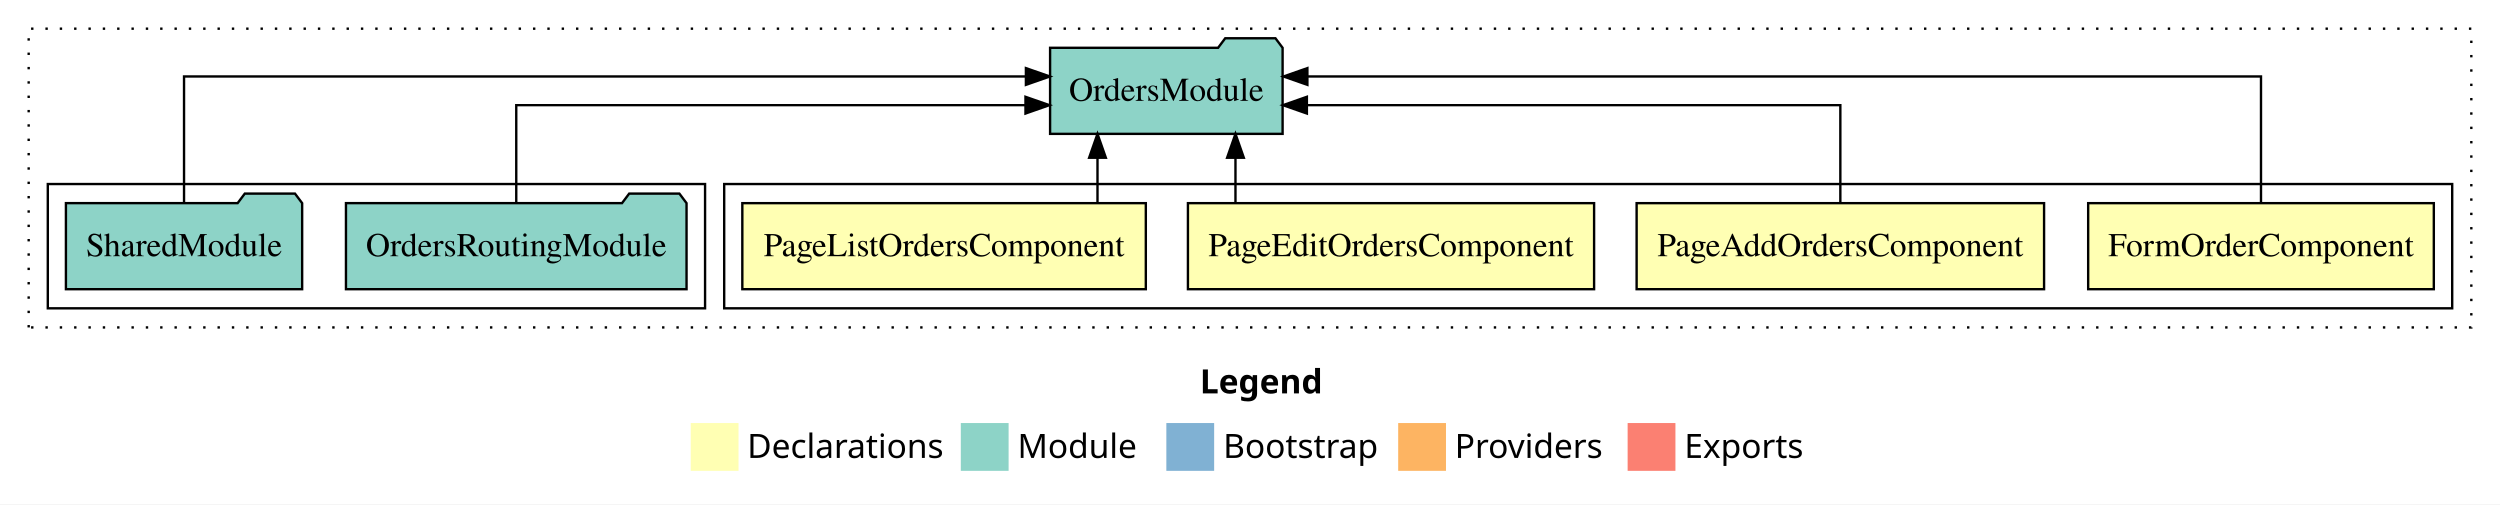
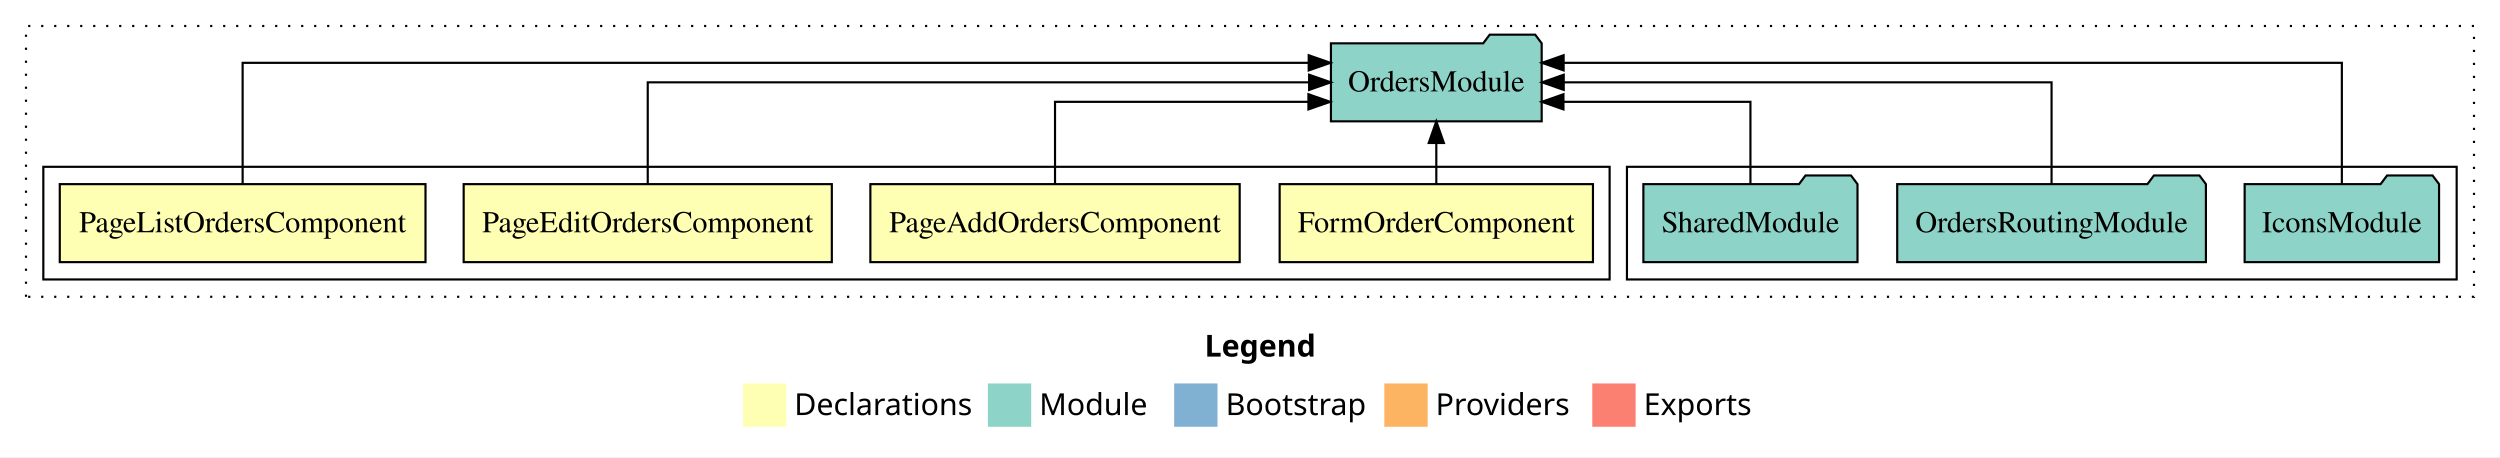
- <svg xmlns="http://www.w3.org/2000/svg" width="1046pt" height="211pt" viewBox="0.00 0.00 1046.00 211.00">
+ <svg xmlns="http://www.w3.org/2000/svg" width="1154pt" height="211pt" viewBox="0.00 0.00 1154.00 211.00">
  <g id="graph0" class="graph" transform="scale(1 1) rotate(0) translate(4 207)">
-     <polygon fill="white" stroke="transparent" points="-4,4 -4,-207 1042,-207 1042,4 -4,4" />
-     <text text-anchor="start" x="498.01" y="-42.4" font-family="sans-serif" font-weight="bold" font-size="14.00">Legend</text>
-     <polygon fill="#ffffb3" stroke="transparent" points="285,-10 285,-30 305,-30 305,-10 285,-10" />
-     <text text-anchor="start" x="308.63" y="-15.4" font-family="sans-serif" font-size="14.00">  Declarations</text>
-     <polygon fill="#8dd3c7" stroke="transparent" points="398,-10 398,-30 418,-30 418,-10 398,-10" />
-     <text text-anchor="start" x="421.73" y="-15.4" font-family="sans-serif" font-size="14.00">  Module</text>
-     <polygon fill="#80b1d3" stroke="transparent" points="484,-10 484,-30 504,-30 504,-10 484,-10" />
-     <text text-anchor="start" x="507.78" y="-15.4" font-family="sans-serif" font-size="14.00">  Bootstrap</text>
-     <polygon fill="#fdb462" stroke="transparent" points="581,-10 581,-30 601,-30 601,-10 581,-10" />
-     <text text-anchor="start" x="604.67" y="-15.4" font-family="sans-serif" font-size="14.00">  Providers</text>
-     <polygon fill="#fb8072" stroke="transparent" points="677,-10 677,-30 697,-30 697,-10 677,-10" />
-     <text text-anchor="start" x="700.73" y="-15.4" font-family="sans-serif" font-size="14.00">  Exports</text>
+     <polygon fill="white" stroke="transparent" points="-4,4 -4,-207 1150,-207 1150,4 -4,4" />
+     <text text-anchor="start" x="552.01" y="-42.4" font-family="sans-serif" font-weight="bold" font-size="14.00">Legend</text>
+     <polygon fill="#ffffb3" stroke="transparent" points="339,-10 339,-30 359,-30 359,-10 339,-10" />
+     <text text-anchor="start" x="362.63" y="-15.4" font-family="sans-serif" font-size="14.00">  Declarations</text>
+     <polygon fill="#8dd3c7" stroke="transparent" points="452,-10 452,-30 472,-30 472,-10 452,-10" />
+     <text text-anchor="start" x="475.73" y="-15.4" font-family="sans-serif" font-size="14.00">  Module</text>
+     <polygon fill="#80b1d3" stroke="transparent" points="538,-10 538,-30 558,-30 558,-10 538,-10" />
+     <text text-anchor="start" x="561.78" y="-15.4" font-family="sans-serif" font-size="14.00">  Bootstrap</text>
+     <polygon fill="#fdb462" stroke="transparent" points="635,-10 635,-30 655,-30 655,-10 635,-10" />
+     <text text-anchor="start" x="658.67" y="-15.4" font-family="sans-serif" font-size="14.00">  Providers</text>
+     <polygon fill="#fb8072" stroke="transparent" points="731,-10 731,-30 751,-30 751,-10 731,-10" />
+     <text text-anchor="start" x="754.73" y="-15.4" font-family="sans-serif" font-size="14.00">  Exports</text>
    <g id="clust1" class="cluster">
-       <polygon fill="none" stroke="black" stroke-dasharray="1,5" points="8,-70 8,-195 1030,-195 1030,-70 8,-70" />
+       <polygon fill="none" stroke="black" stroke-dasharray="1,5" points="8,-70 8,-195 1138,-195 1138,-70 8,-70" />
+     </g>
+     <g id="clust7" class="cluster">
+       <polygon fill="none" stroke="black" points="747,-78 747,-130 1130,-130 1130,-78 747,-78" />
    </g>
    <g id="clust2" class="cluster">
-       <polygon fill="none" stroke="black" points="299,-78 299,-130 1022,-130 1022,-78 299,-78" />
-     </g>
-     <g id="clust7" class="cluster">
-       <polygon fill="none" stroke="black" points="16,-78 16,-130 291,-130 291,-78 16,-78" />
+       <polygon fill="none" stroke="black" points="16,-78 16,-130 739,-130 739,-78 16,-78" />
    </g>
    <g id="node1" class="node">
-       <polygon fill="#ffffb3" stroke="black" points="1014.31,-122 869.69,-122 869.69,-86 1014.31,-86 1014.31,-122" />
-       <text text-anchor="middle" x="942" y="-99.8" font-family="Times,serif" font-size="14.00">FormOrderComponent</text>
+       <polygon fill="#ffffb3" stroke="black" points="731.31,-122 586.69,-122 586.69,-86 731.31,-86 731.31,-122" />
+       <text text-anchor="middle" x="659" y="-99.8" font-family="Times,serif" font-size="14.00">FormOrderComponent</text>
    </g>
    <g id="node5" class="node">
-       <polygon fill="#8dd3c7" stroke="black" points="532.64,-187 529.64,-191 508.64,-191 505.64,-187 435.36,-187 435.36,-151 532.64,-151 532.64,-187" />
-       <text text-anchor="middle" x="484" y="-164.8" font-family="Times,serif" font-size="14.00">OrdersModule</text>
+       <polygon fill="#8dd3c7" stroke="black" points="707.64,-187 704.64,-191 683.64,-191 680.64,-187 610.36,-187 610.36,-151 707.64,-151 707.64,-187" />
+       <text text-anchor="middle" x="659" y="-164.8" font-family="Times,serif" font-size="14.00">OrdersModule</text>
    </g>
    <g id="edge1" class="edge">
-       <path fill="none" stroke="black" d="M942,-122.28C942,-143.32 942,-175 942,-175 942,-175 543.01,-175 543.01,-175" />
-       <polygon fill="black" stroke="black" points="543.01,-171.5 533.01,-175 543.01,-178.5 543.01,-171.5" />
+       <path fill="none" stroke="black" d="M659,-122.11C659,-122.11 659,-140.99 659,-140.99" />
+       <polygon fill="black" stroke="black" points="655.5,-140.99 659,-150.99 662.5,-140.99 655.5,-140.99" />
    </g>
    <g id="node2" class="node">
-       <polygon fill="#ffffb3" stroke="black" points="851.24,-122 680.76,-122 680.76,-86 851.24,-86 851.24,-122" />
-       <text text-anchor="middle" x="766" y="-99.8" font-family="Times,serif" font-size="14.00">PageAddOrdersComponent</text>
+       <polygon fill="#ffffb3" stroke="black" points="568.24,-122 397.76,-122 397.76,-86 568.24,-86 568.24,-122" />
+       <text text-anchor="middle" x="483" y="-99.8" font-family="Times,serif" font-size="14.00">PageAddOrdersComponent</text>
    </g>
    <g id="edge2" class="edge">
-       <path fill="none" stroke="black" d="M766,-122.02C766,-139.37 766,-163 766,-163 766,-163 542.8,-163 542.8,-163" />
-       <polygon fill="black" stroke="black" points="542.8,-159.5 532.8,-163 542.8,-166.5 542.8,-159.5" />
+       <path fill="none" stroke="black" d="M483,-122.03C483,-138.4 483,-160 483,-160 483,-160 599.97,-160 599.97,-160" />
+       <polygon fill="black" stroke="black" points="599.97,-163.5 609.97,-160 599.97,-156.5 599.97,-163.5" />
    </g>
    <g id="node3" class="node">
-       <polygon fill="#ffffb3" stroke="black" points="662.97,-122 493.03,-122 493.03,-86 662.97,-86 662.97,-122" />
-       <text text-anchor="middle" x="578" y="-99.8" font-family="Times,serif" font-size="14.00">PageEditOrdersComponent</text>
+       <polygon fill="#ffffb3" stroke="black" points="379.97,-122 210.03,-122 210.03,-86 379.97,-86 379.97,-122" />
+       <text text-anchor="middle" x="295" y="-99.8" font-family="Times,serif" font-size="14.00">PageEditOrdersComponent</text>
    </g>
    <g id="edge3" class="edge">
-       <path fill="none" stroke="black" d="M512.92,-122.11C512.92,-122.11 512.92,-140.99 512.92,-140.99" />
-       <polygon fill="black" stroke="black" points="509.42,-140.99 512.92,-150.99 516.42,-140.99 509.42,-140.99" />
+       <path fill="none" stroke="black" d="M295,-122.11C295,-141.34 295,-169 295,-169 295,-169 600.29,-169 600.29,-169" />
+       <polygon fill="black" stroke="black" points="600.29,-172.5 610.29,-169 600.29,-165.5 600.29,-172.5" />
    </g>
    <g id="node4" class="node">
-       <polygon fill="#ffffb3" stroke="black" points="475.41,-122 306.59,-122 306.59,-86 475.41,-86 475.41,-122" />
-       <text text-anchor="middle" x="391" y="-99.8" font-family="Times,serif" font-size="14.00">PageListOrdersComponent</text>
+       <polygon fill="#ffffb3" stroke="black" points="192.41,-122 23.59,-122 23.59,-86 192.41,-86 192.41,-122" />
+       <text text-anchor="middle" x="108" y="-99.8" font-family="Times,serif" font-size="14.00">PageListOrdersComponent</text>
    </g>
    <g id="edge4" class="edge">
-       <path fill="none" stroke="black" d="M455.19,-122.11C455.19,-122.11 455.19,-140.99 455.19,-140.99" />
-       <polygon fill="black" stroke="black" points="451.69,-140.99 455.19,-150.99 458.69,-140.99 451.69,-140.99" />
+       <path fill="none" stroke="black" d="M108,-122.29C108,-144.21 108,-178 108,-178 108,-178 600.1,-178 600.1,-178" />
+       <polygon fill="black" stroke="black" points="600.1,-181.5 610.1,-178 600.1,-174.5 600.1,-181.5" />
    </g>
    <g id="node6" class="node">
-       <polygon fill="#8dd3c7" stroke="black" points="283.25,-122 280.25,-126 259.25,-126 256.25,-122 140.75,-122 140.75,-86 283.25,-86 283.25,-122" />
-       <text text-anchor="middle" x="212" y="-99.8" font-family="Times,serif" font-size="14.00">OrdersRoutingModule</text>
+       <polygon fill="#8dd3c7" stroke="black" points="1121.87,-122 1118.87,-126 1097.87,-126 1094.87,-122 1032.13,-122 1032.13,-86 1121.87,-86 1121.87,-122" />
+       <text text-anchor="middle" x="1077" y="-99.8" font-family="Times,serif" font-size="14.00">IconsModule</text>
    </g>
    <g id="edge5" class="edge">
-       <path fill="none" stroke="black" d="M212,-122.02C212,-139.37 212,-163 212,-163 212,-163 425.06,-163 425.06,-163" />
-       <polygon fill="black" stroke="black" points="425.06,-166.5 435.06,-163 425.06,-159.5 425.06,-166.5" />
+       <path fill="none" stroke="black" d="M1077,-122.29C1077,-144.21 1077,-178 1077,-178 1077,-178 717.77,-178 717.77,-178" />
+       <polygon fill="black" stroke="black" points="717.77,-174.5 707.77,-178 717.77,-181.5 717.77,-174.5" />
    </g>
    <g id="node7" class="node">
-       <polygon fill="#8dd3c7" stroke="black" points="122.42,-122 119.42,-126 98.42,-126 95.42,-122 23.58,-122 23.58,-86 122.42,-86 122.42,-122" />
-       <text text-anchor="middle" x="73" y="-99.8" font-family="Times,serif" font-size="14.00">SharedModule</text>
+       <polygon fill="#8dd3c7" stroke="black" points="1014.25,-122 1011.25,-126 990.25,-126 987.25,-122 871.75,-122 871.75,-86 1014.25,-86 1014.25,-122" />
+       <text text-anchor="middle" x="943" y="-99.8" font-family="Times,serif" font-size="14.00">OrdersRoutingModule</text>
    </g>
    <g id="edge6" class="edge">
-       <path fill="none" stroke="black" d="M73,-122.28C73,-143.32 73,-175 73,-175 73,-175 425.24,-175 425.24,-175" />
-       <polygon fill="black" stroke="black" points="425.24,-178.5 435.24,-175 425.24,-171.5 425.24,-178.5" />
+       <path fill="none" stroke="black" d="M943,-122.11C943,-141.34 943,-169 943,-169 943,-169 717.82,-169 717.82,-169" />
+       <polygon fill="black" stroke="black" points="717.82,-165.5 707.82,-169 717.82,-172.5 717.82,-165.5" />
+     </g>
+     <g id="node8" class="node">
+       <polygon fill="#8dd3c7" stroke="black" points="853.42,-122 850.42,-126 829.42,-126 826.42,-122 754.58,-122 754.58,-86 853.42,-86 853.42,-122" />
+       <text text-anchor="middle" x="804" y="-99.8" font-family="Times,serif" font-size="14.00">SharedModule</text>
+     </g>
+     <g id="edge7" class="edge">
+       <path fill="none" stroke="black" d="M804,-122.03C804,-138.4 804,-160 804,-160 804,-160 717.69,-160 717.69,-160" />
+       <polygon fill="black" stroke="black" points="717.69,-156.5 707.69,-160 717.69,-163.5 717.69,-156.5" />
    </g>
  </g>
</svg>
